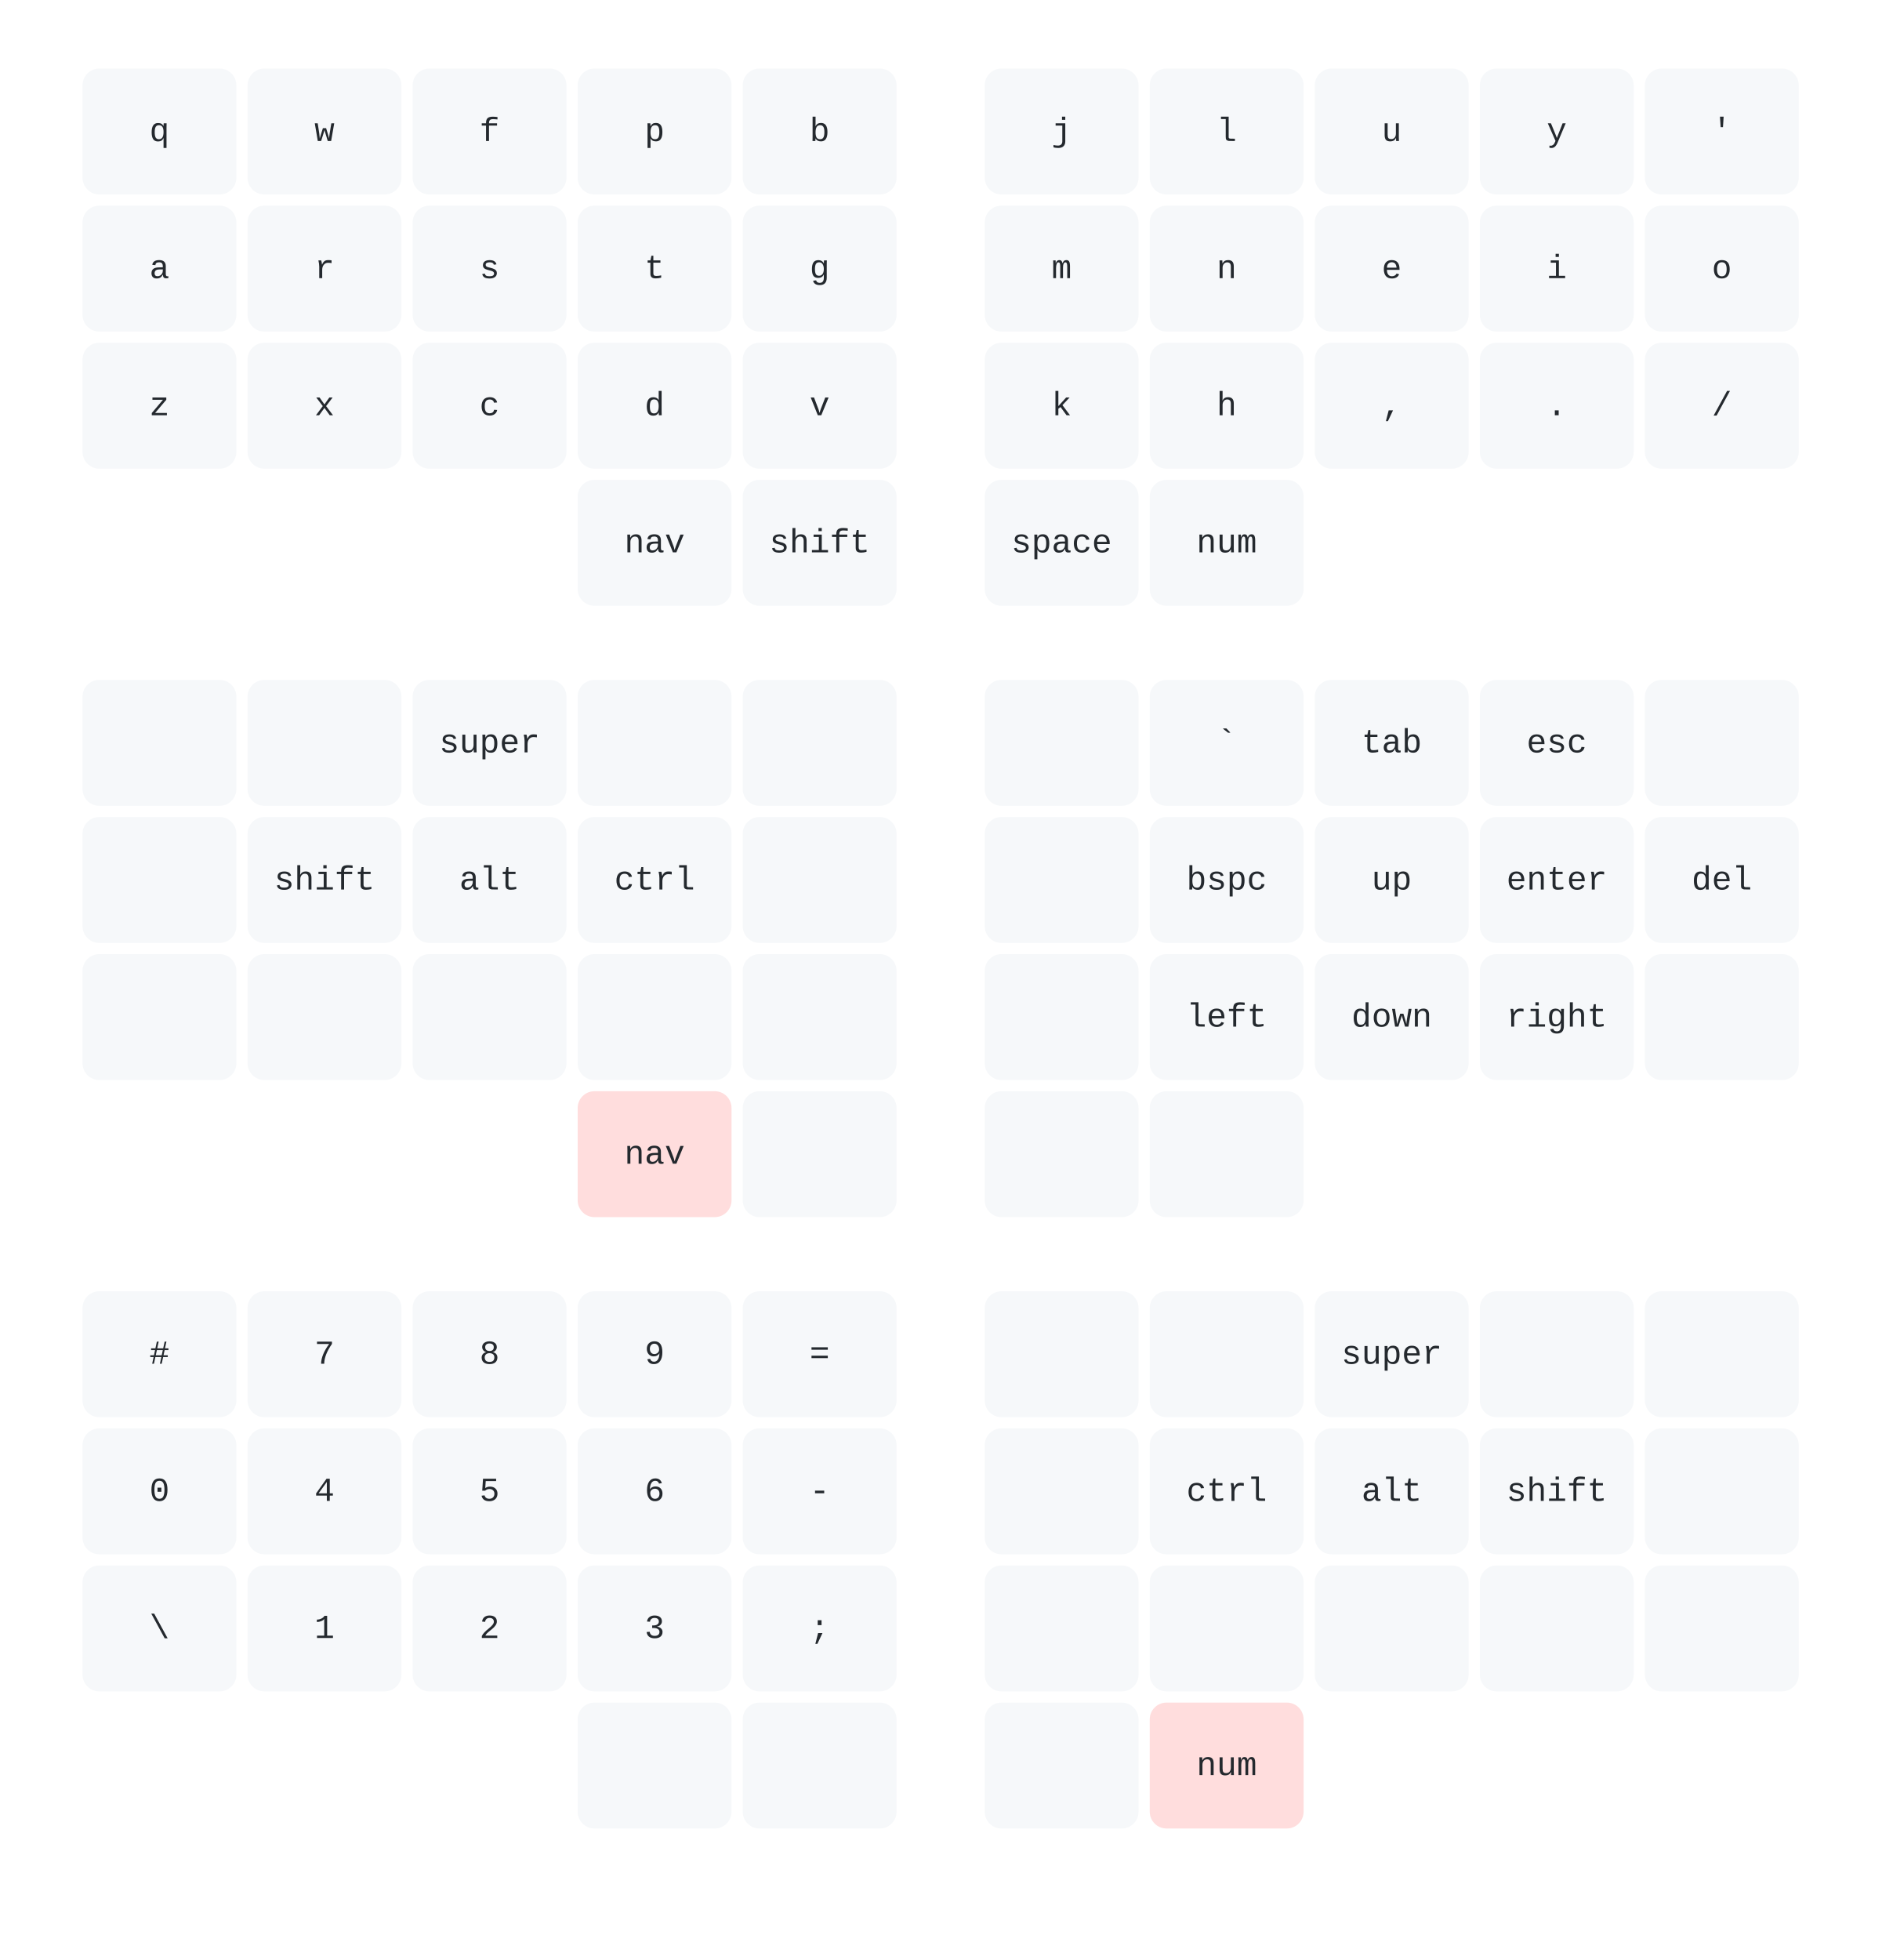
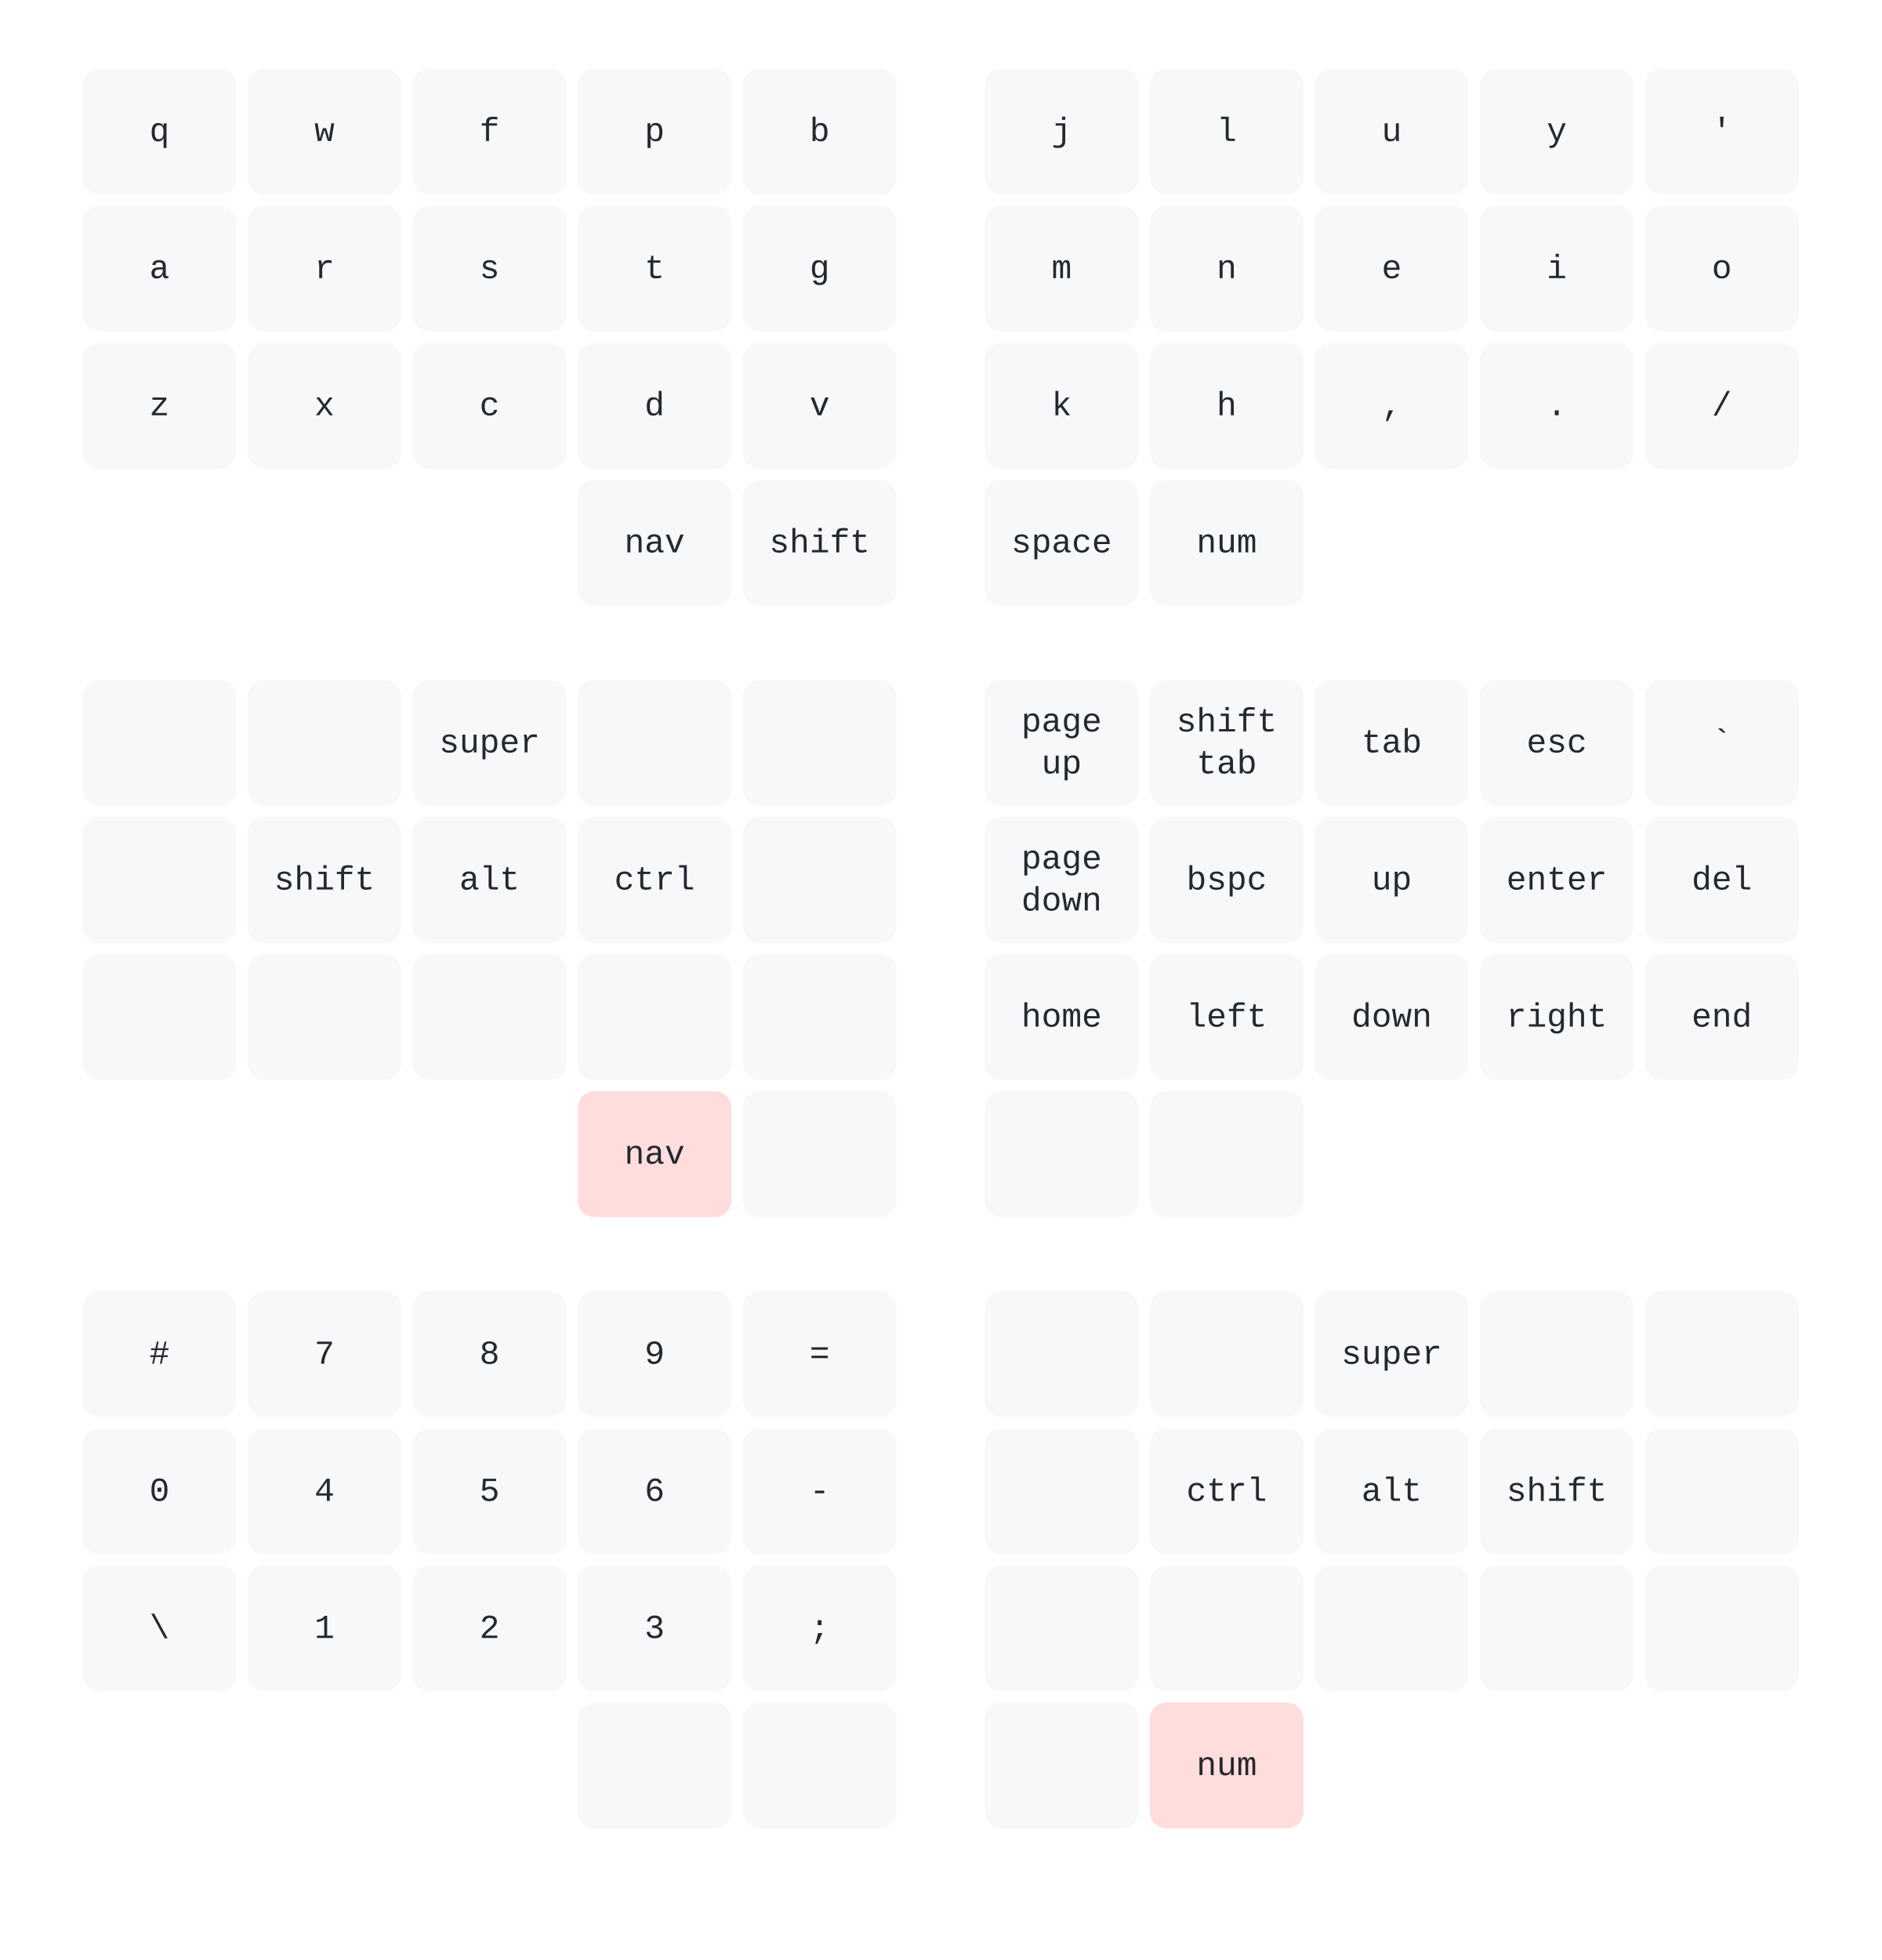
<svg xmlns="http://www.w3.org/2000/svg" width="672.5" height="700.5" viewBox="0 0 672.5 700.5">
  <style>
    svg {
        font-family: SFMono-Regular,Consolas,Liberation Mono,Menlo,monospace;
        font-size: 12px;
        font-kerning: normal;
        text-rendering: optimizeLegibility;
        fill: #24292e;
    }

    rect {
        fill: #f6f8fa;
    }

    .held {
        fill: #fdd;
    }
</style>
  <rect rx="6" ry="6" x="29.5" y="24.5" width="55" height="45" class="" />
  <text text-anchor="middle" dominant-baseline="middle" x="57.0" y="47.0">q</text>
  <rect rx="6" ry="6" x="88.5" y="24.5" width="55" height="45" class="" />
  <text text-anchor="middle" dominant-baseline="middle" x="116.0" y="47.0">w</text>
  <rect rx="6" ry="6" x="147.5" y="24.5" width="55" height="45" class="" />
  <text text-anchor="middle" dominant-baseline="middle" x="175.0" y="47.0">f</text>
  <rect rx="6" ry="6" x="206.5" y="24.5" width="55" height="45" class="" />
  <text text-anchor="middle" dominant-baseline="middle" x="234.0" y="47.0">p</text>
  <rect rx="6" ry="6" x="265.5" y="24.5" width="55" height="45" class="" />
  <text text-anchor="middle" dominant-baseline="middle" x="293.0" y="47.0">b</text>
  <rect rx="6" ry="6" x="29.5" y="73.5" width="55" height="45" class="" />
  <text text-anchor="middle" dominant-baseline="middle" x="57.0" y="96.0">a</text>
  <rect rx="6" ry="6" x="88.5" y="73.5" width="55" height="45" class="" />
  <text text-anchor="middle" dominant-baseline="middle" x="116.0" y="96.0">r</text>
  <rect rx="6" ry="6" x="147.5" y="73.5" width="55" height="45" class="" />
  <text text-anchor="middle" dominant-baseline="middle" x="175.0" y="96.0">s</text>
  <rect rx="6" ry="6" x="206.5" y="73.5" width="55" height="45" class="" />
  <text text-anchor="middle" dominant-baseline="middle" x="234.0" y="96.0">t</text>
  <rect rx="6" ry="6" x="265.5" y="73.5" width="55" height="45" class="" />
  <text text-anchor="middle" dominant-baseline="middle" x="293.0" y="96.0">g</text>
  <rect rx="6" ry="6" x="29.5" y="122.5" width="55" height="45" class="" />
  <text text-anchor="middle" dominant-baseline="middle" x="57.0" y="145.0">z</text>
  <rect rx="6" ry="6" x="88.5" y="122.5" width="55" height="45" class="" />
  <text text-anchor="middle" dominant-baseline="middle" x="116.0" y="145.0">x</text>
  <rect rx="6" ry="6" x="147.5" y="122.5" width="55" height="45" class="" />
  <text text-anchor="middle" dominant-baseline="middle" x="175.0" y="145.0">c</text>
  <rect rx="6" ry="6" x="206.5" y="122.5" width="55" height="45" class="" />
  <text text-anchor="middle" dominant-baseline="middle" x="234.0" y="145.0">d</text>
  <rect rx="6" ry="6" x="265.5" y="122.5" width="55" height="45" class="" />
  <text text-anchor="middle" dominant-baseline="middle" x="293.0" y="145.0">v</text>
  <rect rx="6" ry="6" x="352.0" y="24.5" width="55" height="45" class="" />
  <text text-anchor="middle" dominant-baseline="middle" x="379.5" y="47.0">j</text>
  <rect rx="6" ry="6" x="411.0" y="24.5" width="55" height="45" class="" />
  <text text-anchor="middle" dominant-baseline="middle" x="438.5" y="47.0">l</text>
  <rect rx="6" ry="6" x="470.0" y="24.5" width="55" height="45" class="" />
  <text text-anchor="middle" dominant-baseline="middle" x="497.5" y="47.0">u</text>
  <rect rx="6" ry="6" x="529.0" y="24.5" width="55" height="45" class="" />
  <text text-anchor="middle" dominant-baseline="middle" x="556.5" y="47.0">y</text>
  <rect rx="6" ry="6" x="588.0" y="24.5" width="55" height="45" class="" />
  <text text-anchor="middle" dominant-baseline="middle" x="615.5" y="47.0">'</text>
  <rect rx="6" ry="6" x="352.0" y="73.5" width="55" height="45" class="" />
  <text text-anchor="middle" dominant-baseline="middle" x="379.5" y="96.0">m</text>
  <rect rx="6" ry="6" x="411.0" y="73.5" width="55" height="45" class="" />
  <text text-anchor="middle" dominant-baseline="middle" x="438.5" y="96.0">n</text>
  <rect rx="6" ry="6" x="470.0" y="73.5" width="55" height="45" class="" />
  <text text-anchor="middle" dominant-baseline="middle" x="497.5" y="96.0">e</text>
  <rect rx="6" ry="6" x="529.0" y="73.5" width="55" height="45" class="" />
  <text text-anchor="middle" dominant-baseline="middle" x="556.5" y="96.0">i</text>
  <rect rx="6" ry="6" x="588.0" y="73.5" width="55" height="45" class="" />
  <text text-anchor="middle" dominant-baseline="middle" x="615.5" y="96.0">o</text>
  <rect rx="6" ry="6" x="352.0" y="122.5" width="55" height="45" class="" />
  <text text-anchor="middle" dominant-baseline="middle" x="379.5" y="145.0">k</text>
  <rect rx="6" ry="6" x="411.0" y="122.5" width="55" height="45" class="" />
  <text text-anchor="middle" dominant-baseline="middle" x="438.5" y="145.0">h</text>
  <rect rx="6" ry="6" x="470.0" y="122.5" width="55" height="45" class="" />
  <text text-anchor="middle" dominant-baseline="middle" x="497.5" y="145.0">,</text>
  <rect rx="6" ry="6" x="529.0" y="122.5" width="55" height="45" class="" />
  <text text-anchor="middle" dominant-baseline="middle" x="556.5" y="145.0">.</text>
  <rect rx="6" ry="6" x="588.0" y="122.5" width="55" height="45" class="" />
  <text text-anchor="middle" dominant-baseline="middle" x="615.5" y="145.0">/</text>
  <rect rx="6" ry="6" x="206.5" y="171.5" width="55" height="45" class="" />
  <text text-anchor="middle" dominant-baseline="middle" x="234.0" y="194.0">nav</text>
  <rect rx="6" ry="6" x="265.5" y="171.5" width="55" height="45" class="" />
  <text text-anchor="middle" dominant-baseline="middle" x="293.0" y="194.0">shift</text>
  <rect rx="6" ry="6" x="352.0" y="171.5" width="55" height="45" class="" />
  <text text-anchor="middle" dominant-baseline="middle" x="379.5" y="194.0">space</text>
  <rect rx="6" ry="6" x="411.0" y="171.5" width="55" height="45" class="" />
  <text text-anchor="middle" dominant-baseline="middle" x="438.5" y="194.0">num</text>
  <rect rx="6" ry="6" x="29.5" y="243.0" width="55" height="45" class="" />
  <rect rx="6" ry="6" x="88.5" y="243.0" width="55" height="45" class="" />
  <rect rx="6" ry="6" x="147.5" y="243.0" width="55" height="45" class="" />
  <text text-anchor="middle" dominant-baseline="middle" x="175.0" y="265.5">super</text>
  <rect rx="6" ry="6" x="206.5" y="243.0" width="55" height="45" class="" />
  <rect rx="6" ry="6" x="265.5" y="243.0" width="55" height="45" class="" />
  <rect rx="6" ry="6" x="29.5" y="292.0" width="55" height="45" class="" />
  <rect rx="6" ry="6" x="88.5" y="292.0" width="55" height="45" class="" />
  <text text-anchor="middle" dominant-baseline="middle" x="116.0" y="314.5">shift</text>
  <rect rx="6" ry="6" x="147.5" y="292.0" width="55" height="45" class="" />
  <text text-anchor="middle" dominant-baseline="middle" x="175.0" y="314.5">alt</text>
  <rect rx="6" ry="6" x="206.5" y="292.0" width="55" height="45" class="" />
  <text text-anchor="middle" dominant-baseline="middle" x="234.0" y="314.5">ctrl</text>
  <rect rx="6" ry="6" x="265.5" y="292.0" width="55" height="45" class="" />
  <rect rx="6" ry="6" x="29.5" y="341.0" width="55" height="45" class="" />
  <rect rx="6" ry="6" x="88.5" y="341.0" width="55" height="45" class="" />
  <rect rx="6" ry="6" x="147.5" y="341.0" width="55" height="45" class="" />
  <rect rx="6" ry="6" x="206.5" y="341.0" width="55" height="45" class="" />
  <rect rx="6" ry="6" x="265.5" y="341.0" width="55" height="45" class="" />
  <rect rx="6" ry="6" x="352.0" y="243.0" width="55" height="45" class="" />
+   <text text-anchor="middle" dominant-baseline="middle" x="379.5" y="258.0">page</text>
+   <text text-anchor="middle" dominant-baseline="middle" x="379.5" y="273.0">up</text>
  <rect rx="6" ry="6" x="411.0" y="243.0" width="55" height="45" class="" />
-   <text text-anchor="middle" dominant-baseline="middle" x="438.5" y="265.5">`</text>
+   <text text-anchor="middle" dominant-baseline="middle" x="438.5" y="258.0">shift</text>
+   <text text-anchor="middle" dominant-baseline="middle" x="438.5" y="273.0">tab</text>
  <rect rx="6" ry="6" x="470.0" y="243.0" width="55" height="45" class="" />
  <text text-anchor="middle" dominant-baseline="middle" x="497.5" y="265.5">tab</text>
  <rect rx="6" ry="6" x="529.0" y="243.0" width="55" height="45" class="" />
  <text text-anchor="middle" dominant-baseline="middle" x="556.5" y="265.5">esc</text>
  <rect rx="6" ry="6" x="588.0" y="243.0" width="55" height="45" class="" />
+   <text text-anchor="middle" dominant-baseline="middle" x="615.5" y="265.5">`</text>
  <rect rx="6" ry="6" x="352.0" y="292.0" width="55" height="45" class="" />
+   <text text-anchor="middle" dominant-baseline="middle" x="379.5" y="307.0">page</text>
+   <text text-anchor="middle" dominant-baseline="middle" x="379.5" y="322.0">down</text>
  <rect rx="6" ry="6" x="411.0" y="292.0" width="55" height="45" class="" />
  <text text-anchor="middle" dominant-baseline="middle" x="438.5" y="314.5">bspc</text>
  <rect rx="6" ry="6" x="470.0" y="292.0" width="55" height="45" class="" />
  <text text-anchor="middle" dominant-baseline="middle" x="497.5" y="314.5">up</text>
  <rect rx="6" ry="6" x="529.0" y="292.0" width="55" height="45" class="" />
  <text text-anchor="middle" dominant-baseline="middle" x="556.5" y="314.5">enter</text>
  <rect rx="6" ry="6" x="588.0" y="292.0" width="55" height="45" class="" />
  <text text-anchor="middle" dominant-baseline="middle" x="615.5" y="314.5">del</text>
  <rect rx="6" ry="6" x="352.0" y="341.0" width="55" height="45" class="" />
+   <text text-anchor="middle" dominant-baseline="middle" x="379.5" y="363.5">home</text>
  <rect rx="6" ry="6" x="411.0" y="341.0" width="55" height="45" class="" />
  <text text-anchor="middle" dominant-baseline="middle" x="438.5" y="363.5">left</text>
  <rect rx="6" ry="6" x="470.0" y="341.0" width="55" height="45" class="" />
  <text text-anchor="middle" dominant-baseline="middle" x="497.5" y="363.5">down</text>
  <rect rx="6" ry="6" x="529.0" y="341.0" width="55" height="45" class="" />
  <text text-anchor="middle" dominant-baseline="middle" x="556.5" y="363.5">right</text>
  <rect rx="6" ry="6" x="588.0" y="341.0" width="55" height="45" class="" />
+   <text text-anchor="middle" dominant-baseline="middle" x="615.5" y="363.5">end</text>
  <rect rx="6" ry="6" x="206.5" y="390.0" width="55" height="45" class="held" />
  <text text-anchor="middle" dominant-baseline="middle" x="234.0" y="412.5">nav</text>
  <rect rx="6" ry="6" x="265.5" y="390.0" width="55" height="45" class="" />
  <rect rx="6" ry="6" x="352.0" y="390.0" width="55" height="45" class="" />
  <rect rx="6" ry="6" x="411.0" y="390.0" width="55" height="45" class="" />
  <rect rx="6" ry="6" x="29.5" y="461.5" width="55" height="45" class="" />
  <text text-anchor="middle" dominant-baseline="middle" x="57.0" y="484.0">#</text>
  <rect rx="6" ry="6" x="88.5" y="461.5" width="55" height="45" class="" />
  <text text-anchor="middle" dominant-baseline="middle" x="116.0" y="484.0">7</text>
  <rect rx="6" ry="6" x="147.5" y="461.5" width="55" height="45" class="" />
  <text text-anchor="middle" dominant-baseline="middle" x="175.0" y="484.0">8</text>
  <rect rx="6" ry="6" x="206.5" y="461.5" width="55" height="45" class="" />
  <text text-anchor="middle" dominant-baseline="middle" x="234.0" y="484.0">9</text>
  <rect rx="6" ry="6" x="265.5" y="461.5" width="55" height="45" class="" />
  <text text-anchor="middle" dominant-baseline="middle" x="293.0" y="484.0">=</text>
  <rect rx="6" ry="6" x="29.5" y="510.5" width="55" height="45" class="" />
  <text text-anchor="middle" dominant-baseline="middle" x="57.0" y="533.0">0</text>
  <rect rx="6" ry="6" x="88.5" y="510.5" width="55" height="45" class="" />
  <text text-anchor="middle" dominant-baseline="middle" x="116.0" y="533.0">4</text>
  <rect rx="6" ry="6" x="147.5" y="510.5" width="55" height="45" class="" />
  <text text-anchor="middle" dominant-baseline="middle" x="175.0" y="533.0">5</text>
  <rect rx="6" ry="6" x="206.5" y="510.5" width="55" height="45" class="" />
  <text text-anchor="middle" dominant-baseline="middle" x="234.0" y="533.0">6</text>
  <rect rx="6" ry="6" x="265.5" y="510.5" width="55" height="45" class="" />
  <text text-anchor="middle" dominant-baseline="middle" x="293.0" y="533.0">-</text>
  <rect rx="6" ry="6" x="29.5" y="559.5" width="55" height="45" class="" />
  <text text-anchor="middle" dominant-baseline="middle" x="57.0" y="582.0">\</text>
  <rect rx="6" ry="6" x="88.5" y="559.5" width="55" height="45" class="" />
  <text text-anchor="middle" dominant-baseline="middle" x="116.0" y="582.0">1</text>
  <rect rx="6" ry="6" x="147.5" y="559.5" width="55" height="45" class="" />
  <text text-anchor="middle" dominant-baseline="middle" x="175.0" y="582.0">2</text>
  <rect rx="6" ry="6" x="206.5" y="559.5" width="55" height="45" class="" />
  <text text-anchor="middle" dominant-baseline="middle" x="234.0" y="582.0">3</text>
  <rect rx="6" ry="6" x="265.5" y="559.5" width="55" height="45" class="" />
  <text text-anchor="middle" dominant-baseline="middle" x="293.0" y="582.0">;</text>
  <rect rx="6" ry="6" x="352.0" y="461.5" width="55" height="45" class="" />
  <rect rx="6" ry="6" x="411.0" y="461.5" width="55" height="45" class="" />
  <rect rx="6" ry="6" x="470.0" y="461.5" width="55" height="45" class="" />
  <text text-anchor="middle" dominant-baseline="middle" x="497.5" y="484.0">super</text>
  <rect rx="6" ry="6" x="529.0" y="461.5" width="55" height="45" class="" />
  <rect rx="6" ry="6" x="588.0" y="461.5" width="55" height="45" class="" />
  <rect rx="6" ry="6" x="352.0" y="510.5" width="55" height="45" class="" />
  <rect rx="6" ry="6" x="411.0" y="510.5" width="55" height="45" class="" />
  <text text-anchor="middle" dominant-baseline="middle" x="438.5" y="533.0">ctrl</text>
  <rect rx="6" ry="6" x="470.0" y="510.5" width="55" height="45" class="" />
  <text text-anchor="middle" dominant-baseline="middle" x="497.5" y="533.0">alt</text>
  <rect rx="6" ry="6" x="529.0" y="510.5" width="55" height="45" class="" />
  <text text-anchor="middle" dominant-baseline="middle" x="556.5" y="533.0">shift</text>
  <rect rx="6" ry="6" x="588.0" y="510.5" width="55" height="45" class="" />
  <rect rx="6" ry="6" x="352.0" y="559.5" width="55" height="45" class="" />
  <rect rx="6" ry="6" x="411.0" y="559.5" width="55" height="45" class="" />
  <rect rx="6" ry="6" x="470.0" y="559.5" width="55" height="45" class="" />
  <rect rx="6" ry="6" x="529.0" y="559.5" width="55" height="45" class="" />
  <rect rx="6" ry="6" x="588.0" y="559.5" width="55" height="45" class="" />
  <rect rx="6" ry="6" x="206.5" y="608.5" width="55" height="45" class="" />
  <rect rx="6" ry="6" x="265.5" y="608.5" width="55" height="45" class="" />
  <rect rx="6" ry="6" x="352.0" y="608.5" width="55" height="45" class="" />
  <rect rx="6" ry="6" x="411.0" y="608.5" width="55" height="45" class="held" />
  <text text-anchor="middle" dominant-baseline="middle" x="438.5" y="631.0">num</text>
</svg>
